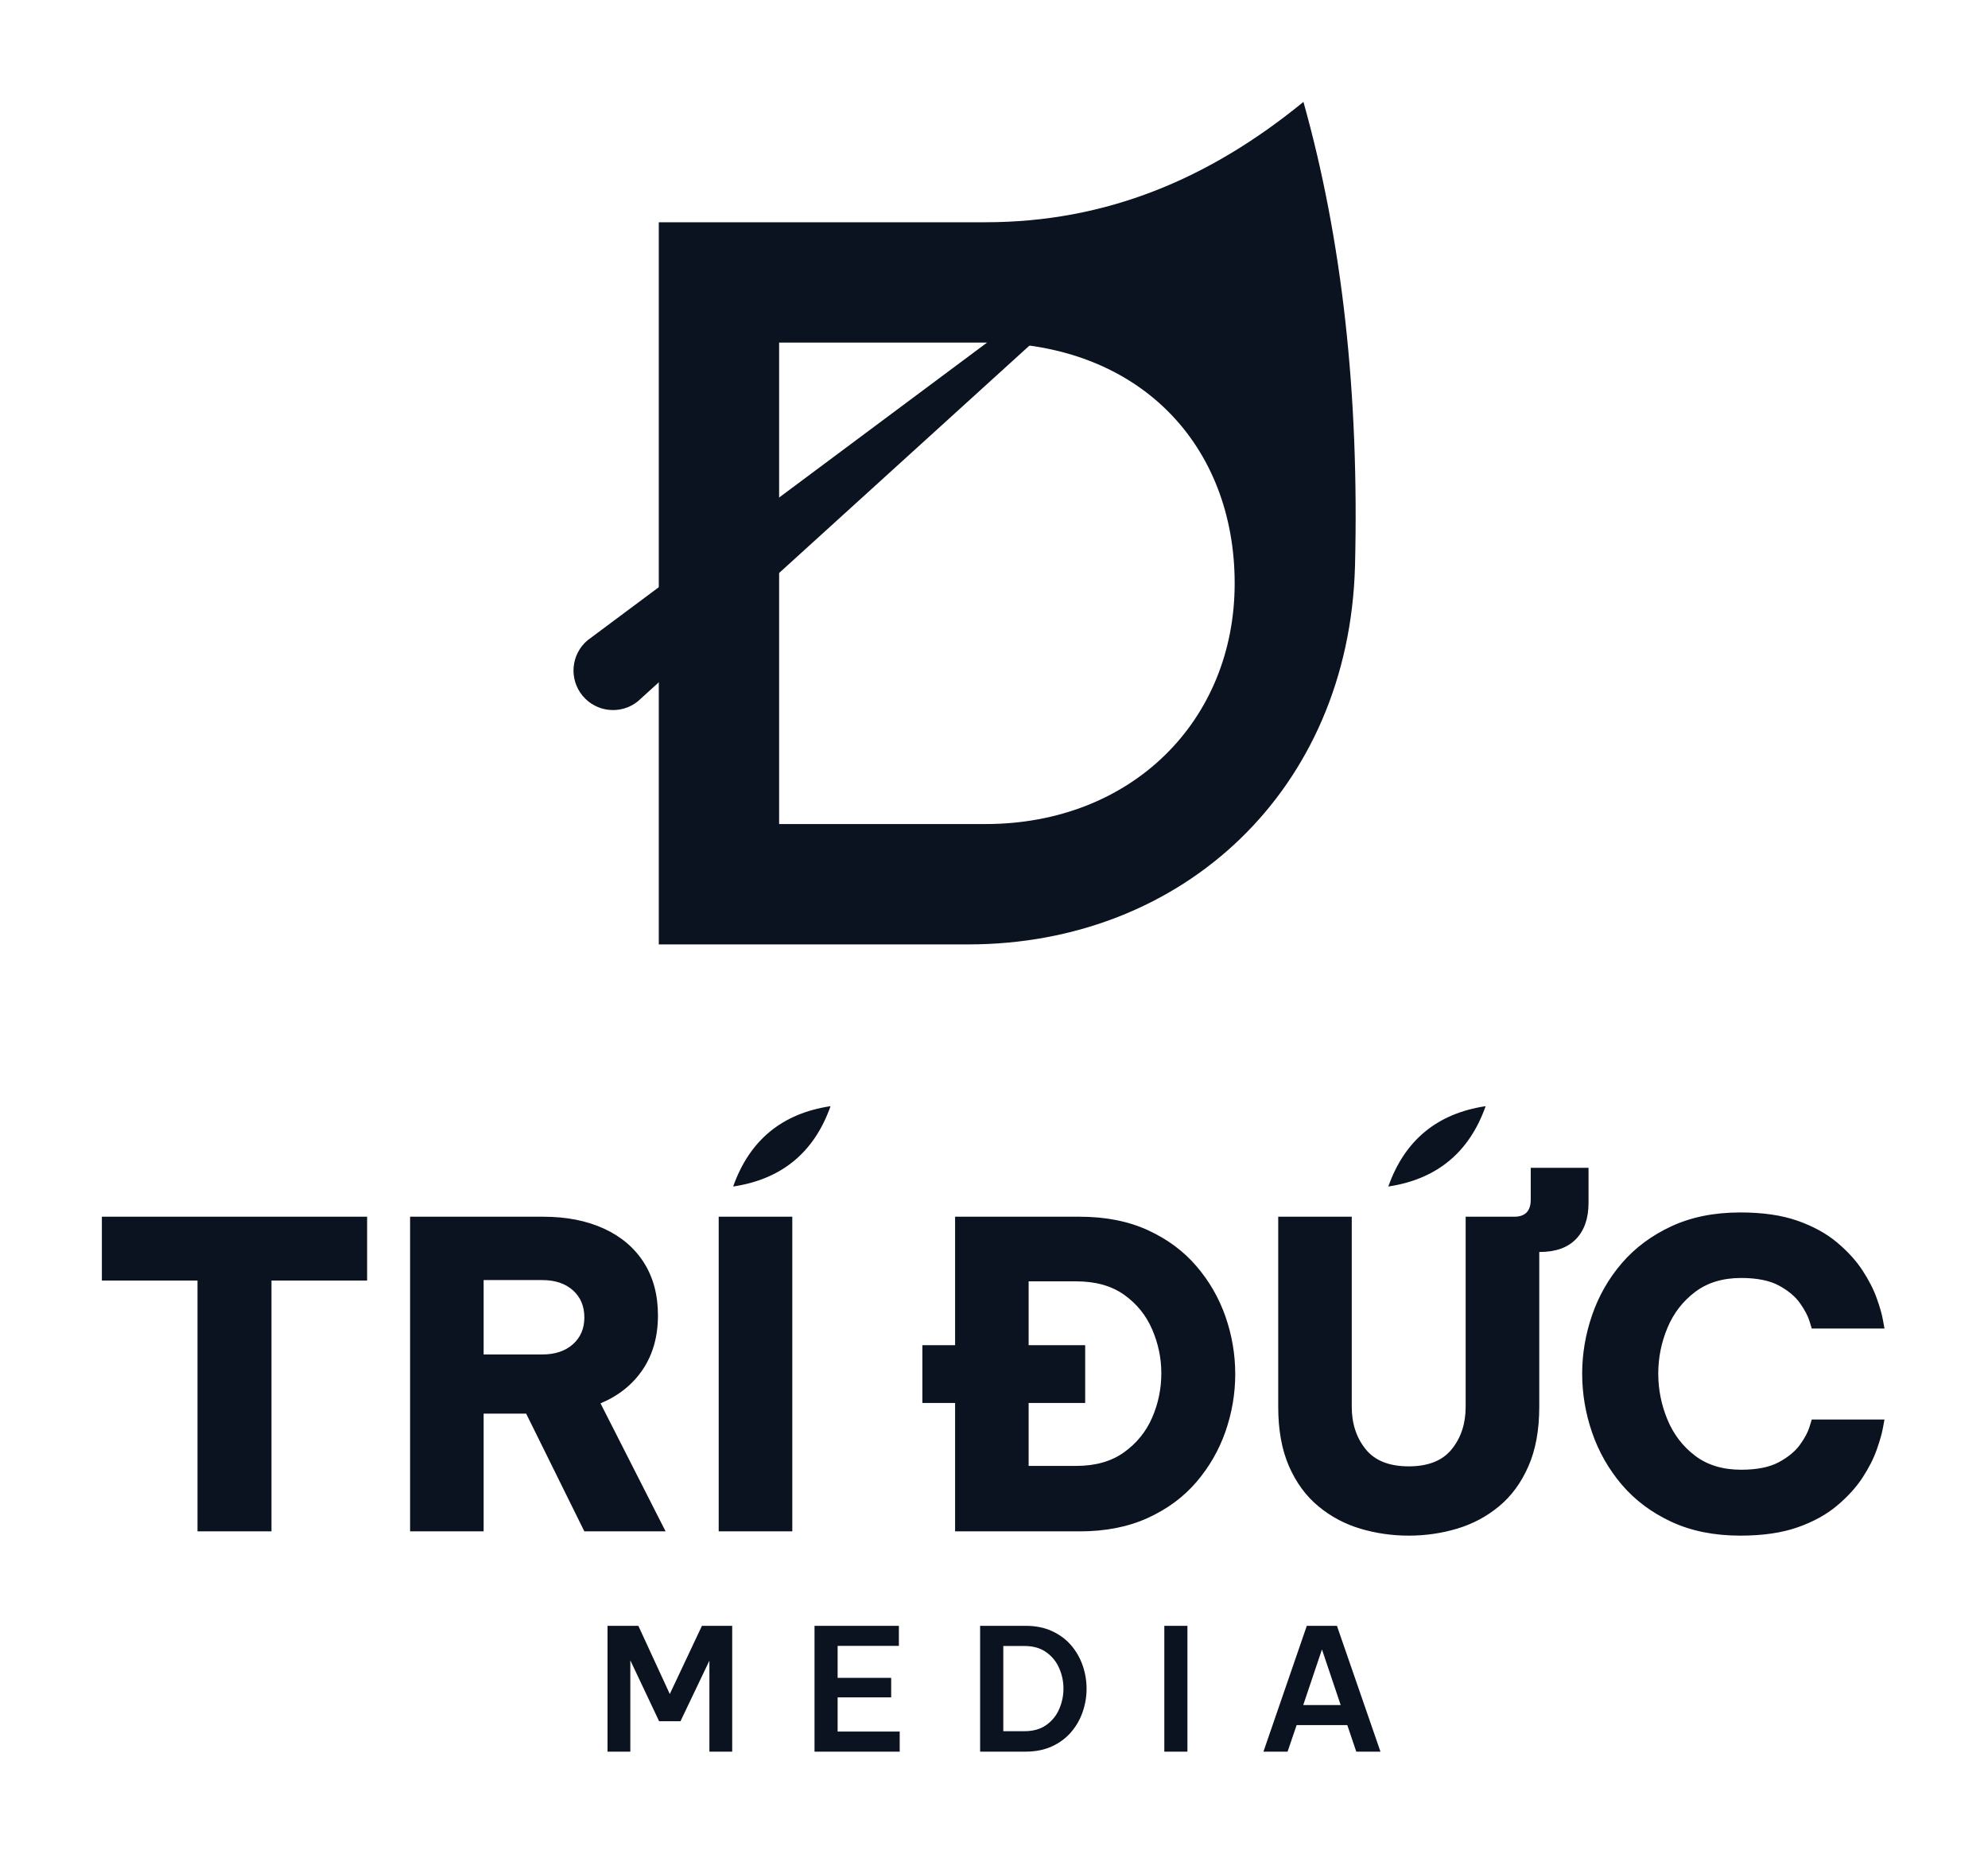
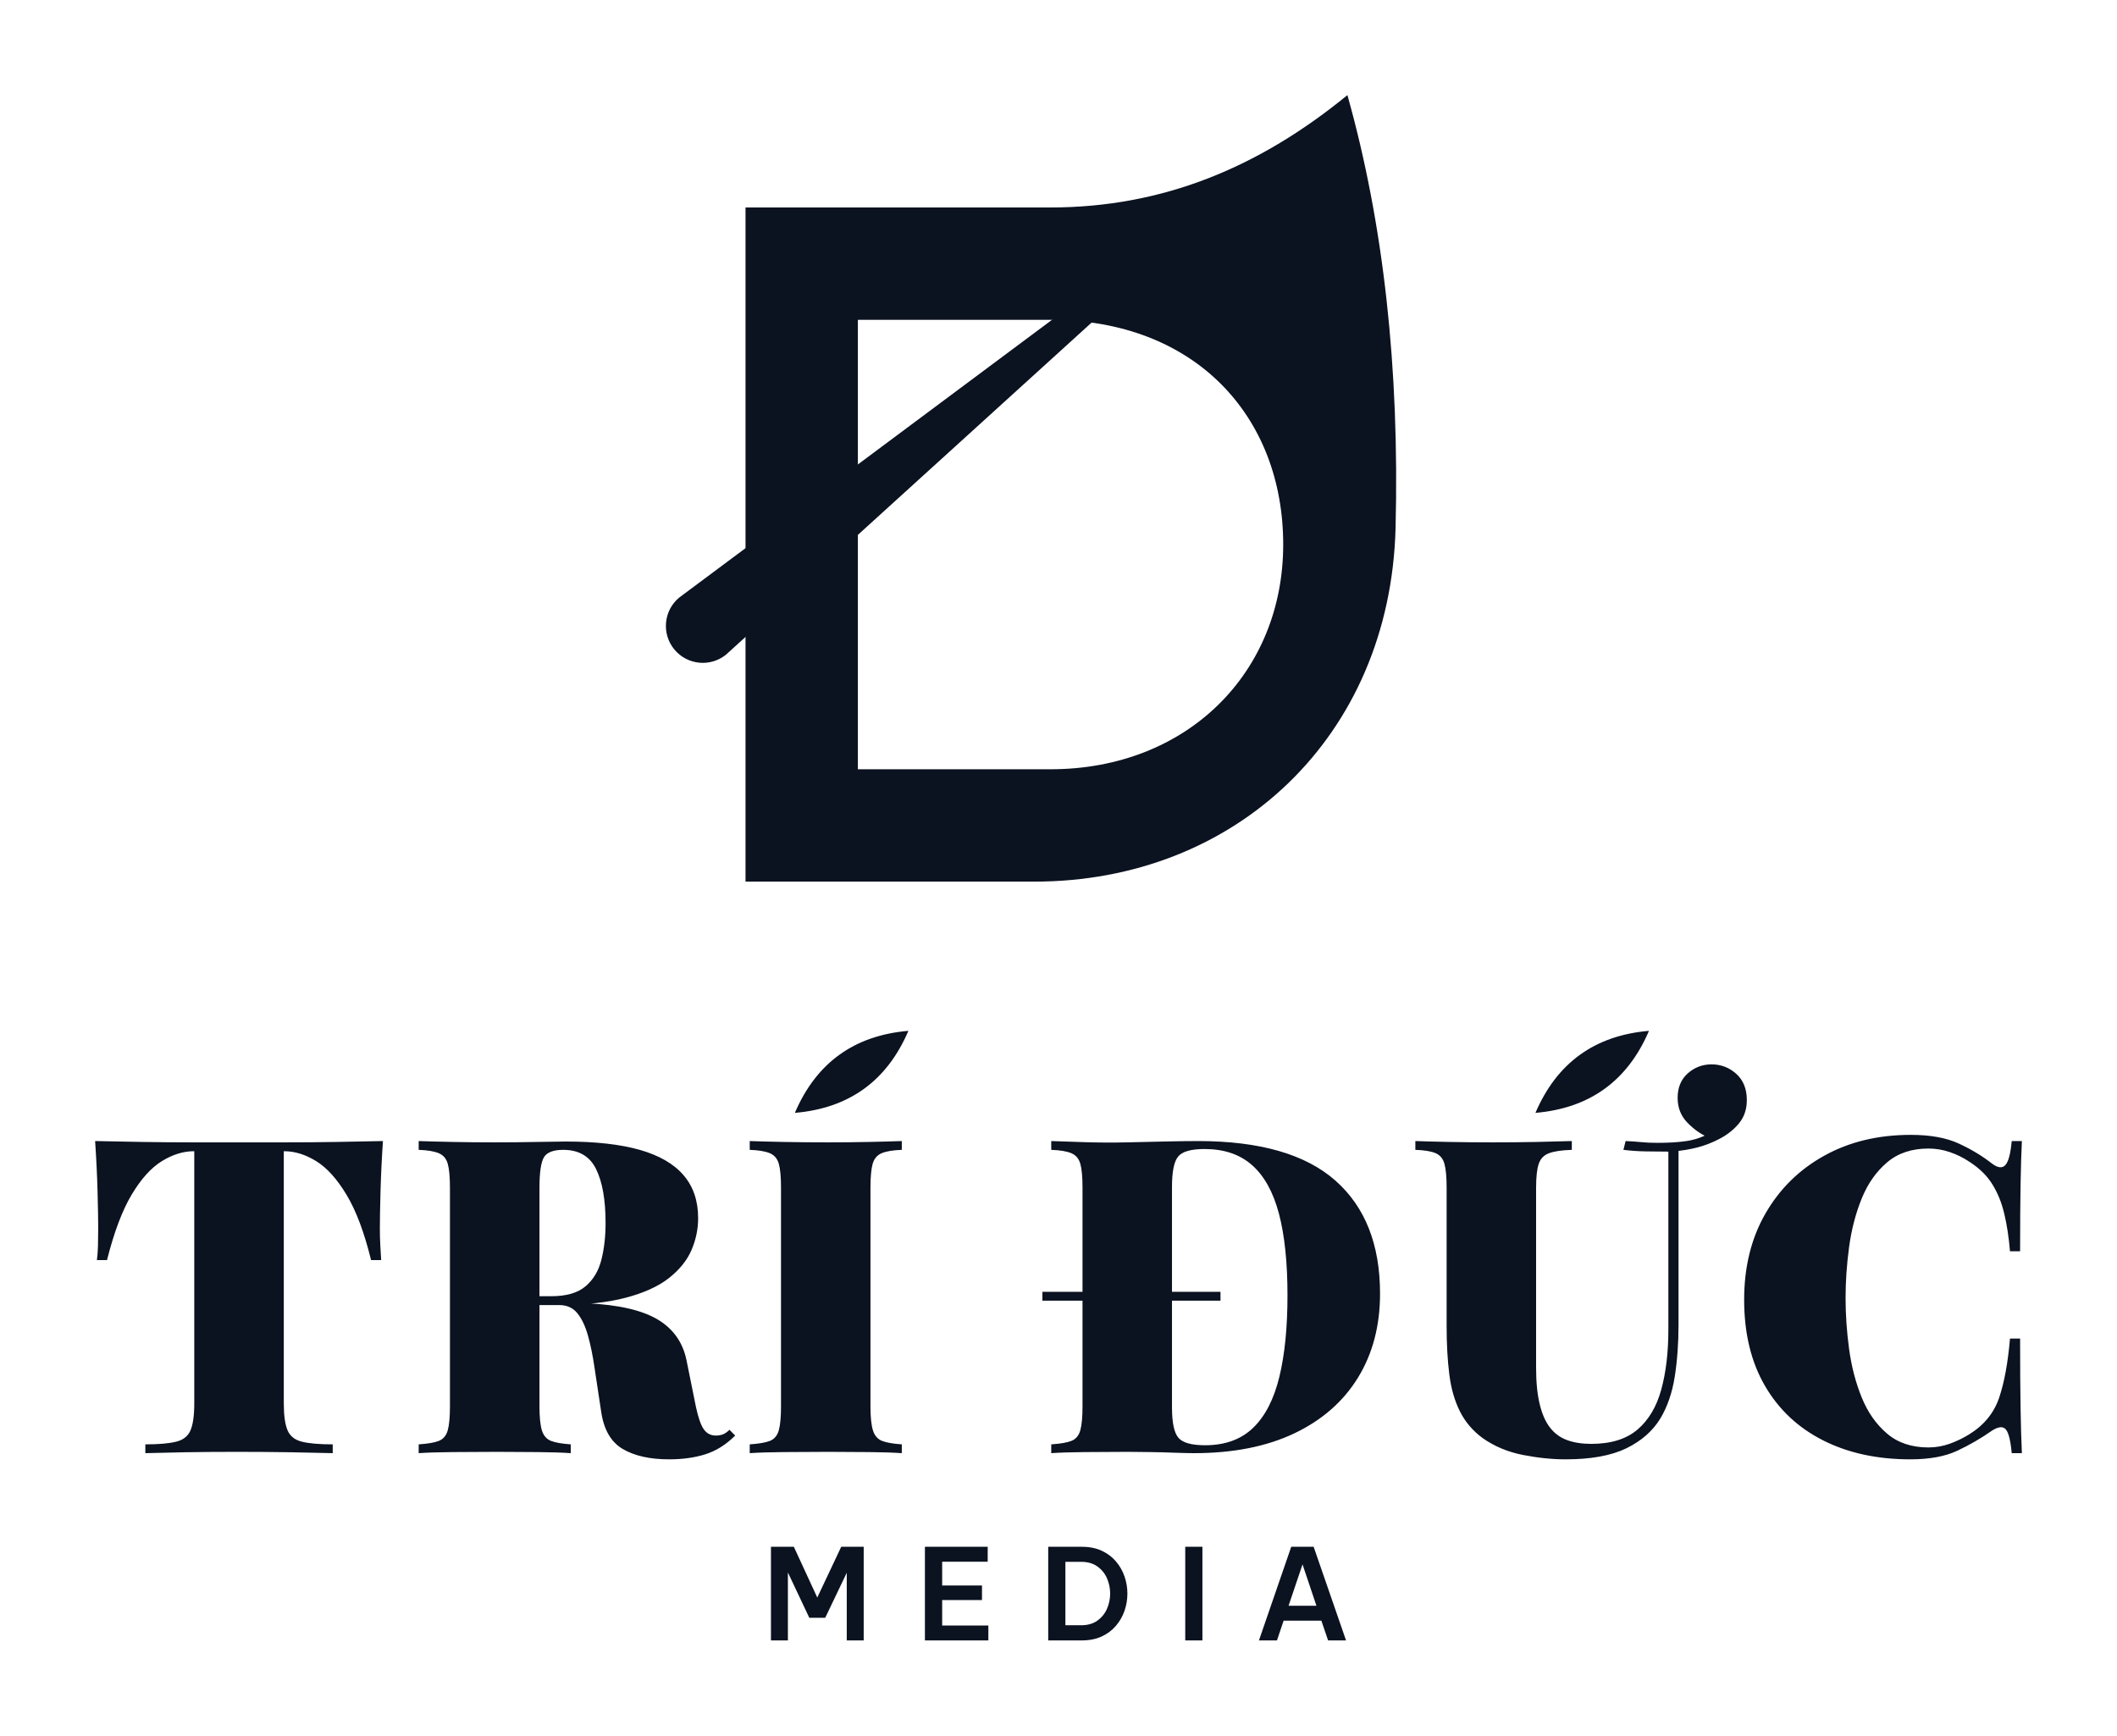
- <svg xmlns="http://www.w3.org/2000/svg" viewBox="-95.12 -31.6 312.24 291.06" role="img" aria-label="Trí Đức Media">
+ <svg xmlns="http://www.w3.org/2000/svg" viewBox="-117.06 -31.6 356.12 291.94" role="img" aria-label="Trí Đức Media">
  <g transform="translate(61 60) scale(1.35) translate(-61 -60)">
    <path fill="#0B1220" fill-rule="evenodd" d="M22 18H60C74 18 86 13 97 4C101.5 20 103.5 38 103 58C102.3 84 83 102 58 102H22ZM36 32H60C78 32 89 44 89 60C89 76 77 88 60 88H36Z" />
    <path fill="#0B1220" d="M19.57 73.72L71.45 26.6L69.92 24.75L13.72 66.62A4.6 4.6 0 0 0 19.57 73.72Z" />
  </g>
-   <path fill="#0B1220" d="M-52.48 208.87L-64.10 208.87L-64.10 169.48L-79.12 169.48L-79.12 159.46L-37.46 159.46L-37.46 169.48L-52.48 169.48L-52.48 208.87ZM-19.16 208.87L-30.71 208.87L-30.71 159.46L-9.81 159.46Q-4.34 159.46-0.26 161.33Q3.81 163.20 6.01 166.67Q8.22 170.14 8.22 174.95L8.22 174.95Q8.22 179.89 5.85 183.43Q3.48 186.97-0.80 188.77L-0.80 188.77L9.42 208.87L-3.34 208.87L-12.48 190.38L-19.16 190.38L-19.16 208.87ZM-9.95 169.41L-9.95 169.41L-19.16 169.41L-19.16 181.09L-9.95 181.09Q-6.94 181.09-5.14 179.49Q-3.34 177.89-3.34 175.29L-3.34 175.29Q-3.34 172.61-5.14 171.01Q-6.94 169.41-9.95 169.41ZM29.32 208.87L17.76 208.87L17.76 159.46L29.32 159.46L29.32 208.87ZM74.45 208.87L54.89 208.87L54.89 188.71L49.75 188.71L49.75 179.63L54.89 179.63L54.89 159.46L74.45 159.46Q80.53 159.46 85.14 161.56Q89.75 163.67 92.78 167.21Q95.82 170.74 97.36 175.15Q98.89 179.56 98.89 184.17L98.89 184.17Q98.89 188.77 97.36 193.18Q95.82 197.59 92.78 201.13Q89.75 204.67 85.14 206.77Q80.53 208.87 74.45 208.87L74.45 208.87ZM75.32 179.63L75.32 188.71L66.44 188.71L66.44 198.59L73.92 198.59Q78.46 198.59 81.43 196.45Q84.40 194.32 85.84 191.01Q87.28 187.70 87.28 184.03L87.28 184.03Q87.28 180.49 85.84 177.15Q84.40 173.82 81.43 171.71Q78.46 169.61 73.92 169.61L73.92 169.61L66.44 169.61L66.44 179.63L75.32 179.63ZM126.14 209.54L126.14 209.54Q122.20 209.54 118.52 208.44Q114.85 207.34 111.95 204.93Q109.04 202.53 107.34 198.66Q105.64 194.78 105.64 189.31L105.64 189.31L105.64 159.46L117.19 159.46L117.19 189.31Q117.19 193.25 119.36 195.95Q121.53 198.66 126.14 198.66L126.14 198.66Q130.74 198.66 132.91 195.95Q135.08 193.25 135.08 189.31L135.08 189.31L135.08 159.46L142.70 159.46Q145.30 159.46 145.30 156.79L145.30 156.79L145.30 151.78L154.38 151.78L154.38 157.26Q154.38 160.93 152.41 162.97Q150.44 165.00 146.70 165.00L146.70 165.00L146.64 165.00L146.64 189.31Q146.64 194.78 144.93 198.66Q143.23 202.53 140.33 204.93Q137.42 207.34 133.75 208.44Q130.08 209.54 126.14 209.54ZM178.22 209.54L178.22 209.54Q172.08 209.54 167.40 207.37Q162.73 205.20 159.62 201.56Q156.52 197.92 154.95 193.38Q153.38 188.84 153.38 184.10L153.38 184.10Q153.38 179.42 154.95 174.88Q156.52 170.34 159.62 166.74Q162.73 163.13 167.40 160.96Q172.08 158.79 178.22 158.79L178.22 158.79Q183.49 158.79 187.20 160.09Q190.91 161.40 193.41 163.50Q195.91 165.60 197.42 167.91Q198.92 170.21 199.65 172.28Q200.39 174.35 200.62 175.69Q200.86 177.02 200.86 177.02L200.86 177.02L189.44 177.02Q189.44 177.02 189.07 175.82Q188.70 174.62 187.60 173.05Q186.50 171.48 184.30 170.28Q182.09 169.08 178.35 169.08L178.35 169.08Q174.01 169.08 171.11 171.28Q168.20 173.48 166.77 176.92Q165.33 180.36 165.33 184.10L165.33 184.10Q165.33 187.84 166.77 191.31Q168.20 194.78 171.11 196.99Q174.01 199.19 178.35 199.19L178.35 199.19Q182.09 199.19 184.30 197.99Q186.50 196.79 187.60 195.25Q188.70 193.71 189.07 192.51Q189.44 191.31 189.44 191.31L189.44 191.31L200.86 191.31Q200.86 191.31 200.62 192.61Q200.39 193.91 199.65 196.02Q198.92 198.12 197.42 200.42Q195.91 202.73 193.41 204.83Q190.91 206.94 187.20 208.24Q183.49 209.54 178.22 209.54Z" />
-   <path fill="#0B1220" d="M20.03 154.72Q31.47 153 35.33 142.1Q23.89 143.82 20.03 154.72ZM122.93 154.72Q134.36 153 138.22 142.1Q126.79 143.82 122.93 154.72Z" />
-   <path fill="#0B1220" d="M3.88 243.46L0.30 243.46L0.30 223.70L5.14 223.70L10.08 234.41L15.13 223.70L19.88 223.70L19.88 243.46L16.30 243.46L16.30 229.17L11.76 238.68L8.40 238.68L3.88 229.12L3.88 243.46ZM46.19 243.46L32.81 243.46L32.81 223.70L46.06 223.70L46.06 226.85L36.44 226.85L36.44 231.87L44.85 231.87L44.85 234.94L36.44 234.94L36.44 240.31L46.19 240.31L46.19 243.46ZM65.93 243.46L58.82 243.46L58.82 223.70L65.93 223.70Q68.33 223.70 70.13 224.54Q71.94 225.38 73.14 226.79Q74.34 228.21 74.94 229.97Q75.54 231.73 75.54 233.58L75.54 233.58Q75.54 235.42 74.94 237.18Q74.34 238.95 73.14 240.36Q71.94 241.78 70.13 242.62Q68.33 243.46 65.93 243.46L65.93 243.46ZM65.77 226.87L65.77 226.87L62.46 226.87L62.46 240.25L65.77 240.25Q67.85 240.25 69.21 239.28Q70.58 238.31 71.24 236.77Q71.91 235.23 71.91 233.55L71.91 233.55Q71.91 231.89 71.24 230.36Q70.58 228.82 69.21 227.85Q67.85 226.87 65.77 226.87ZM91.38 243.46L87.75 243.46L87.75 223.70L91.38 223.70L91.38 243.46ZM107.11 243.46L103.32 243.46L110.13 223.70L114.86 223.70L121.70 243.46L117.90 243.46L116.49 239.29L108.53 239.29L107.11 243.46ZM112.51 227.41L109.57 236.14L115.45 236.14L112.51 227.41Z" />
+   <path fill="#0B1220" d="M-52.64 160.34L-52.64 160.34Q-52.94 164.72-53.05 168.80Q-53.16 172.87-53.16 175.02L-53.16 175.02Q-53.16 176.58-53.08 177.99Q-53.01 179.40-52.94 180.36L-52.94 180.36L-54.64 180.36Q-56.35 173.39-58.76 169.39Q-61.17 165.38-63.87 163.72Q-66.58 162.05-69.25 162.05L-69.25 162.05L-69.32 162.05L-69.32 204.46Q-69.32 207.50-68.69 208.99Q-68.06 210.47-66.28 210.91Q-64.50 211.36-61.09 211.36L-61.09 211.36L-61.09 212.84Q-63.69 212.77-68.10 212.69Q-72.51 212.62-77.33 212.62L-77.33 212.62Q-81.93 212.62-86.01 212.69Q-90.09 212.77-92.61 212.84L-92.61 212.84L-92.61 211.36Q-89.20 211.36-87.42 210.91Q-85.64 210.47-85.01 208.99Q-84.38 207.50-84.38 204.46L-84.38 204.46L-84.38 162.05L-84.45 162.05Q-87.12 162.05-89.83 163.72Q-92.53 165.38-94.91 169.35Q-97.28 173.32-99.06 180.36L-99.06 180.36L-100.76 180.36Q-100.62 179.40-100.58 177.99Q-100.54 176.58-100.54 175.02L-100.54 175.02Q-100.54 172.87-100.65 168.80Q-100.76 164.72-101.06 160.34L-101.06 160.34Q-97.50 160.42-93.20 160.49Q-88.90 160.56-84.60 160.56Q-80.30 160.56-76.81 160.56L-76.81 160.56Q-73.33 160.56-69.03 160.56Q-64.73 160.56-60.42 160.49Q-56.12 160.42-52.64 160.34ZM-46.63 161.82L-46.63 160.34Q-44.48 160.42-40.96 160.49Q-37.44 160.56-33.88 160.56L-33.88 160.56Q-30.17 160.56-26.76 160.49Q-23.35 160.42-21.94 160.42L-21.94 160.42Q-14.38 160.42-9.44 161.82Q-4.51 163.23-2.07 166.09Q0.38 168.94 0.38 173.32L0.38 173.32Q0.38 176.06-0.73 178.66Q-1.84 181.25-4.51 183.37Q-7.18 185.48-11.82 186.70Q-16.45 187.93-23.57 187.93L-23.57 187.93L-30.69 187.93L-30.69 186.44L-24.31 186.44Q-20.53 186.44-18.57 184.78Q-16.60 183.11-15.90 180.33Q-15.19 177.55-15.19 174.13L-15.19 174.13Q-15.19 168.28-16.79 165.05Q-18.38 161.82-22.31 161.82L-22.31 161.82Q-24.83 161.82-25.57 163.09Q-26.31 164.35-26.31 168.20L-26.31 168.20L-26.31 204.98Q-26.31 207.65-25.91 208.99Q-25.50 210.32-24.39 210.77Q-23.27 211.21-21.05 211.36L-21.05 211.36L-21.05 212.84Q-23.20 212.69-26.57 212.66Q-29.95 212.62-33.43 212.62L-33.43 212.62Q-37.44 212.62-40.96 212.66Q-44.48 212.69-46.63 212.84L-46.63 212.84L-46.63 211.36Q-44.33 211.21-43.22 210.77Q-42.11 210.32-41.74 208.99Q-41.37 207.65-41.37 204.98L-41.37 204.98L-41.37 168.20Q-41.37 165.46-41.74 164.16Q-42.11 162.86-43.26 162.38Q-44.41 161.90-46.63 161.82L-46.63 161.82ZM-30.99 187.93L-31.13 186.67Q-28.47 186.74-26.09 186.96Q-23.72 187.19-21.72 187.37Q-19.72 187.56-18.31 187.63L-18.31 187.63Q-10.37 188.00-6.40 190.37Q-2.44 192.75-1.55 197.34L-1.55 197.34L0.01 205.06Q0.60 207.80 1.34 208.84Q2.09 209.88 3.35 209.88L3.35 209.88Q4.09 209.88 4.61 209.65Q5.13 209.43 5.65 208.91L5.65 208.91L6.61 209.88Q4.31 212.17 1.60 213.03Q-1.10 213.88-4.51 213.88L-4.51 213.88Q-9.33 213.88-12.30 212.14Q-15.27 210.39-15.93 205.87L-15.93 205.87L-17.05 198.46Q-17.49 195.42-18.16 193.04Q-18.83 190.67-19.94 189.30Q-21.05 187.93-22.98 187.93L-22.98 187.93L-30.99 187.93ZM34.64 160.34L34.64 160.34L34.64 161.82Q32.41 161.90 31.26 162.38Q30.12 162.86 29.74 164.16Q29.37 165.46 29.37 168.20L29.37 168.20L29.37 204.98Q29.37 207.65 29.78 208.99Q30.19 210.32 31.30 210.77Q32.41 211.21 34.64 211.36L34.64 211.36L34.64 212.84Q32.49 212.69 29.11 212.66Q25.74 212.62 22.26 212.62L22.26 212.62Q18.25 212.62 14.73 212.66Q11.21 212.69 9.06 212.84L9.06 212.84L9.06 211.36Q11.35 211.21 12.47 210.77Q13.58 210.32 13.95 208.99Q14.32 207.65 14.32 204.98L14.32 204.98L14.32 168.20Q14.32 165.46 13.95 164.16Q13.58 162.86 12.43 162.38Q11.28 161.90 9.06 161.82L9.06 161.82L9.06 160.34Q11.21 160.42 14.73 160.49Q18.25 160.56 22.26 160.56L22.26 160.56Q25.74 160.56 29.11 160.49Q32.49 160.42 34.64 160.34ZM84.47 160.34L84.47 160.34Q100.04 160.34 107.57 166.98Q115.09 173.62 115.09 186.00L115.09 186.00Q115.09 194.08 111.39 200.12Q107.68 206.17 100.67 209.51Q93.66 212.84 83.80 212.84L83.80 212.84Q82.62 212.84 80.65 212.77Q78.69 212.69 76.53 212.66Q74.38 212.62 72.68 212.62L72.68 212.62Q68.97 212.62 65.45 212.66Q61.93 212.69 59.78 212.84L59.78 212.84L59.78 211.36Q62.08 211.21 63.19 210.77Q64.30 210.32 64.67 208.99Q65.04 207.65 65.04 204.98L65.04 204.98L65.04 168.20Q65.04 165.46 64.67 164.16Q64.30 162.86 63.15 162.38Q62.00 161.90 59.78 161.82L59.78 161.82L59.78 160.34Q61.93 160.42 65.45 160.53Q68.97 160.64 72.53 160.56L72.53 160.56Q75.27 160.49 78.72 160.42Q82.17 160.34 84.47 160.34ZM85.58 161.68L85.58 161.68Q82.17 161.68 81.13 162.94Q80.09 164.20 80.09 168.05L80.09 168.05L80.09 205.13Q80.09 208.99 81.17 210.25Q82.24 211.51 85.66 211.51L85.66 211.51Q90.70 211.51 93.74 208.58Q96.78 205.65 98.15 200.01Q99.52 194.38 99.52 186.30L99.52 186.30Q99.52 177.99 98.08 172.54Q96.63 167.09 93.55 164.38Q90.48 161.68 85.58 161.68ZM58.29 185.70L88.25 185.70L88.25 187.19L58.29 187.19L58.29 185.70ZM146.31 213.88L146.31 213.88Q142.90 213.88 139.12 213.14Q135.34 212.40 132.37 210.32L132.37 210.32Q129.85 208.47 128.52 205.80Q127.18 203.13 126.74 199.57Q126.29 196.01 126.29 191.49L126.29 191.49L126.29 168.20Q126.29 165.46 125.92 164.16Q125.55 162.86 124.44 162.38Q123.33 161.90 121.03 161.82L121.03 161.82L121.03 160.34Q123.18 160.42 126.70 160.49Q130.22 160.56 134.08 160.56L134.08 160.56Q137.93 160.56 141.49 160.49Q145.05 160.42 147.35 160.34L147.35 160.34L147.35 161.82Q144.83 161.90 143.53 162.38Q142.23 162.86 141.79 164.16Q141.34 165.46 141.34 168.20L141.34 168.20L141.34 198.46Q141.34 202.09 141.94 204.57Q142.53 207.06 143.68 208.54Q144.83 210.02 146.57 210.65Q148.31 211.28 150.61 211.28L150.61 211.28Q155.58 211.28 158.40 208.87Q161.22 206.46 162.40 202.13Q163.59 197.79 163.59 192.08L163.59 192.08L163.59 161.68L163.74 162.12Q161.81 162.12 159.85 162.08Q157.88 162.05 156.03 161.82L156.03 161.82L156.40 160.34Q158.10 160.42 159.14 160.53Q160.18 160.64 161.81 160.64L161.81 160.64Q164.63 160.64 166.63 160.34Q168.63 160.05 170.41 159.08L170.41 159.08L170.19 159.67Q168.34 158.86 166.74 157.19Q165.15 155.52 165.15 153.07L165.15 153.07Q165.15 150.48 166.85 148.96Q168.56 147.44 170.86 147.44L170.86 147.44Q173.23 147.44 175.01 149.03Q176.79 150.63 176.79 153.45L176.79 153.45Q176.79 155.74 175.49 157.34Q174.19 158.93 172.19 159.97L172.19 159.97Q170.34 160.94 168.45 161.42Q166.56 161.90 164.70 162.05L164.70 162.05L165.30 161.68L165.30 191.26Q165.30 195.86 164.67 199.94Q164.03 204.02 162.26 206.98L162.26 206.98Q160.33 210.17 156.51 212.03Q152.69 213.88 146.31 213.88ZM204.37 159.30L204.37 159.30Q209.27 159.30 212.42 160.75Q215.57 162.20 218.02 164.12L218.02 164.12Q219.50 165.24 220.28 164.38Q221.06 163.53 221.35 160.34L221.35 160.34L223.06 160.34Q222.91 163.31 222.84 167.57Q222.76 171.84 222.76 178.88L222.76 178.88L221.06 178.88Q220.76 175.32 220.09 172.54Q219.43 169.76 218.09 167.61Q216.76 165.46 214.24 163.83L214.24 163.83Q212.68 162.79 210.94 162.20Q209.19 161.60 207.34 161.60L207.34 161.60Q203.11 161.60 200.37 163.94Q197.63 166.27 196.11 170.02Q194.59 173.76 193.99 178.18Q193.40 182.59 193.40 186.74L193.40 186.74Q193.40 190.89 193.99 195.30Q194.59 199.72 196.11 203.46Q197.63 207.21 200.37 209.54Q203.11 211.88 207.34 211.88L207.34 211.88Q209.19 211.88 210.94 211.25Q212.68 210.62 214.24 209.65L214.24 209.65Q217.94 207.35 219.24 203.50Q220.54 199.64 221.06 193.56L221.06 193.56L222.76 193.56Q222.76 200.83 222.84 205.32Q222.91 209.80 223.06 212.84L223.06 212.84L221.35 212.84Q221.06 209.65 220.35 208.84Q219.65 208.02 218.02 209.06L218.02 209.06Q215.27 210.99 212.20 212.43Q209.12 213.88 204.30 213.88L204.30 213.88Q195.92 213.88 189.62 210.69Q183.31 207.50 179.83 201.50Q176.34 195.49 176.34 187.04L176.34 187.04Q176.34 178.73 179.94 172.50Q183.54 166.27 189.84 162.79Q196.14 159.30 204.37 159.30Z" />
+   <path fill="#0B1220" d="M16.65 155.6Q30.34 154.43 35.75 141.8Q22.06 142.97 16.65 155.6ZM141.23 155.6Q154.92 154.43 160.33 141.8Q146.64 142.97 141.23 155.6Z" />
+   <path fill="#0B1220" d="M15.48 244.34L12.63 244.34L12.63 228.59L16.48 228.59L20.42 237.13L24.45 228.59L28.23 228.59L28.23 244.34L25.38 244.34L25.38 232.96L21.76 240.53L19.08 240.53L15.48 232.91L15.48 244.34ZM49.20 244.34L38.53 244.34L38.53 228.59L49.09 228.59L49.09 231.10L41.43 231.10L41.43 235.10L48.13 235.10L48.13 237.55L41.43 237.55L41.43 241.83L49.20 241.83L49.20 244.34ZM64.93 244.34L59.27 244.34L59.27 228.59L64.93 228.59Q66.84 228.59 68.28 229.26Q69.72 229.93 70.67 231.06Q71.63 232.19 72.11 233.59Q72.59 235.00 72.59 236.47L72.59 236.47Q72.59 237.94 72.11 239.34Q71.63 240.74 70.67 241.87Q69.72 243.00 68.28 243.67Q66.84 244.34 64.93 244.34L64.93 244.34ZM64.80 231.12L64.80 231.12L62.16 231.12L62.16 241.79L64.80 241.79Q66.46 241.79 67.54 241.01Q68.63 240.23 69.16 239.01Q69.69 237.79 69.69 236.45L69.69 236.45Q69.69 235.13 69.16 233.90Q68.63 232.68 67.54 231.90Q66.46 231.12 64.80 231.12ZM85.21 244.34L82.32 244.34L82.32 228.59L85.21 228.59L85.21 244.34ZM97.75 244.34L94.72 244.34L100.15 228.59L103.92 228.59L109.37 244.34L106.35 244.34L105.22 241.02L98.87 241.02L97.75 244.34ZM102.05 231.55L99.70 238.51L104.39 238.51L102.05 231.55Z" />
</svg>
